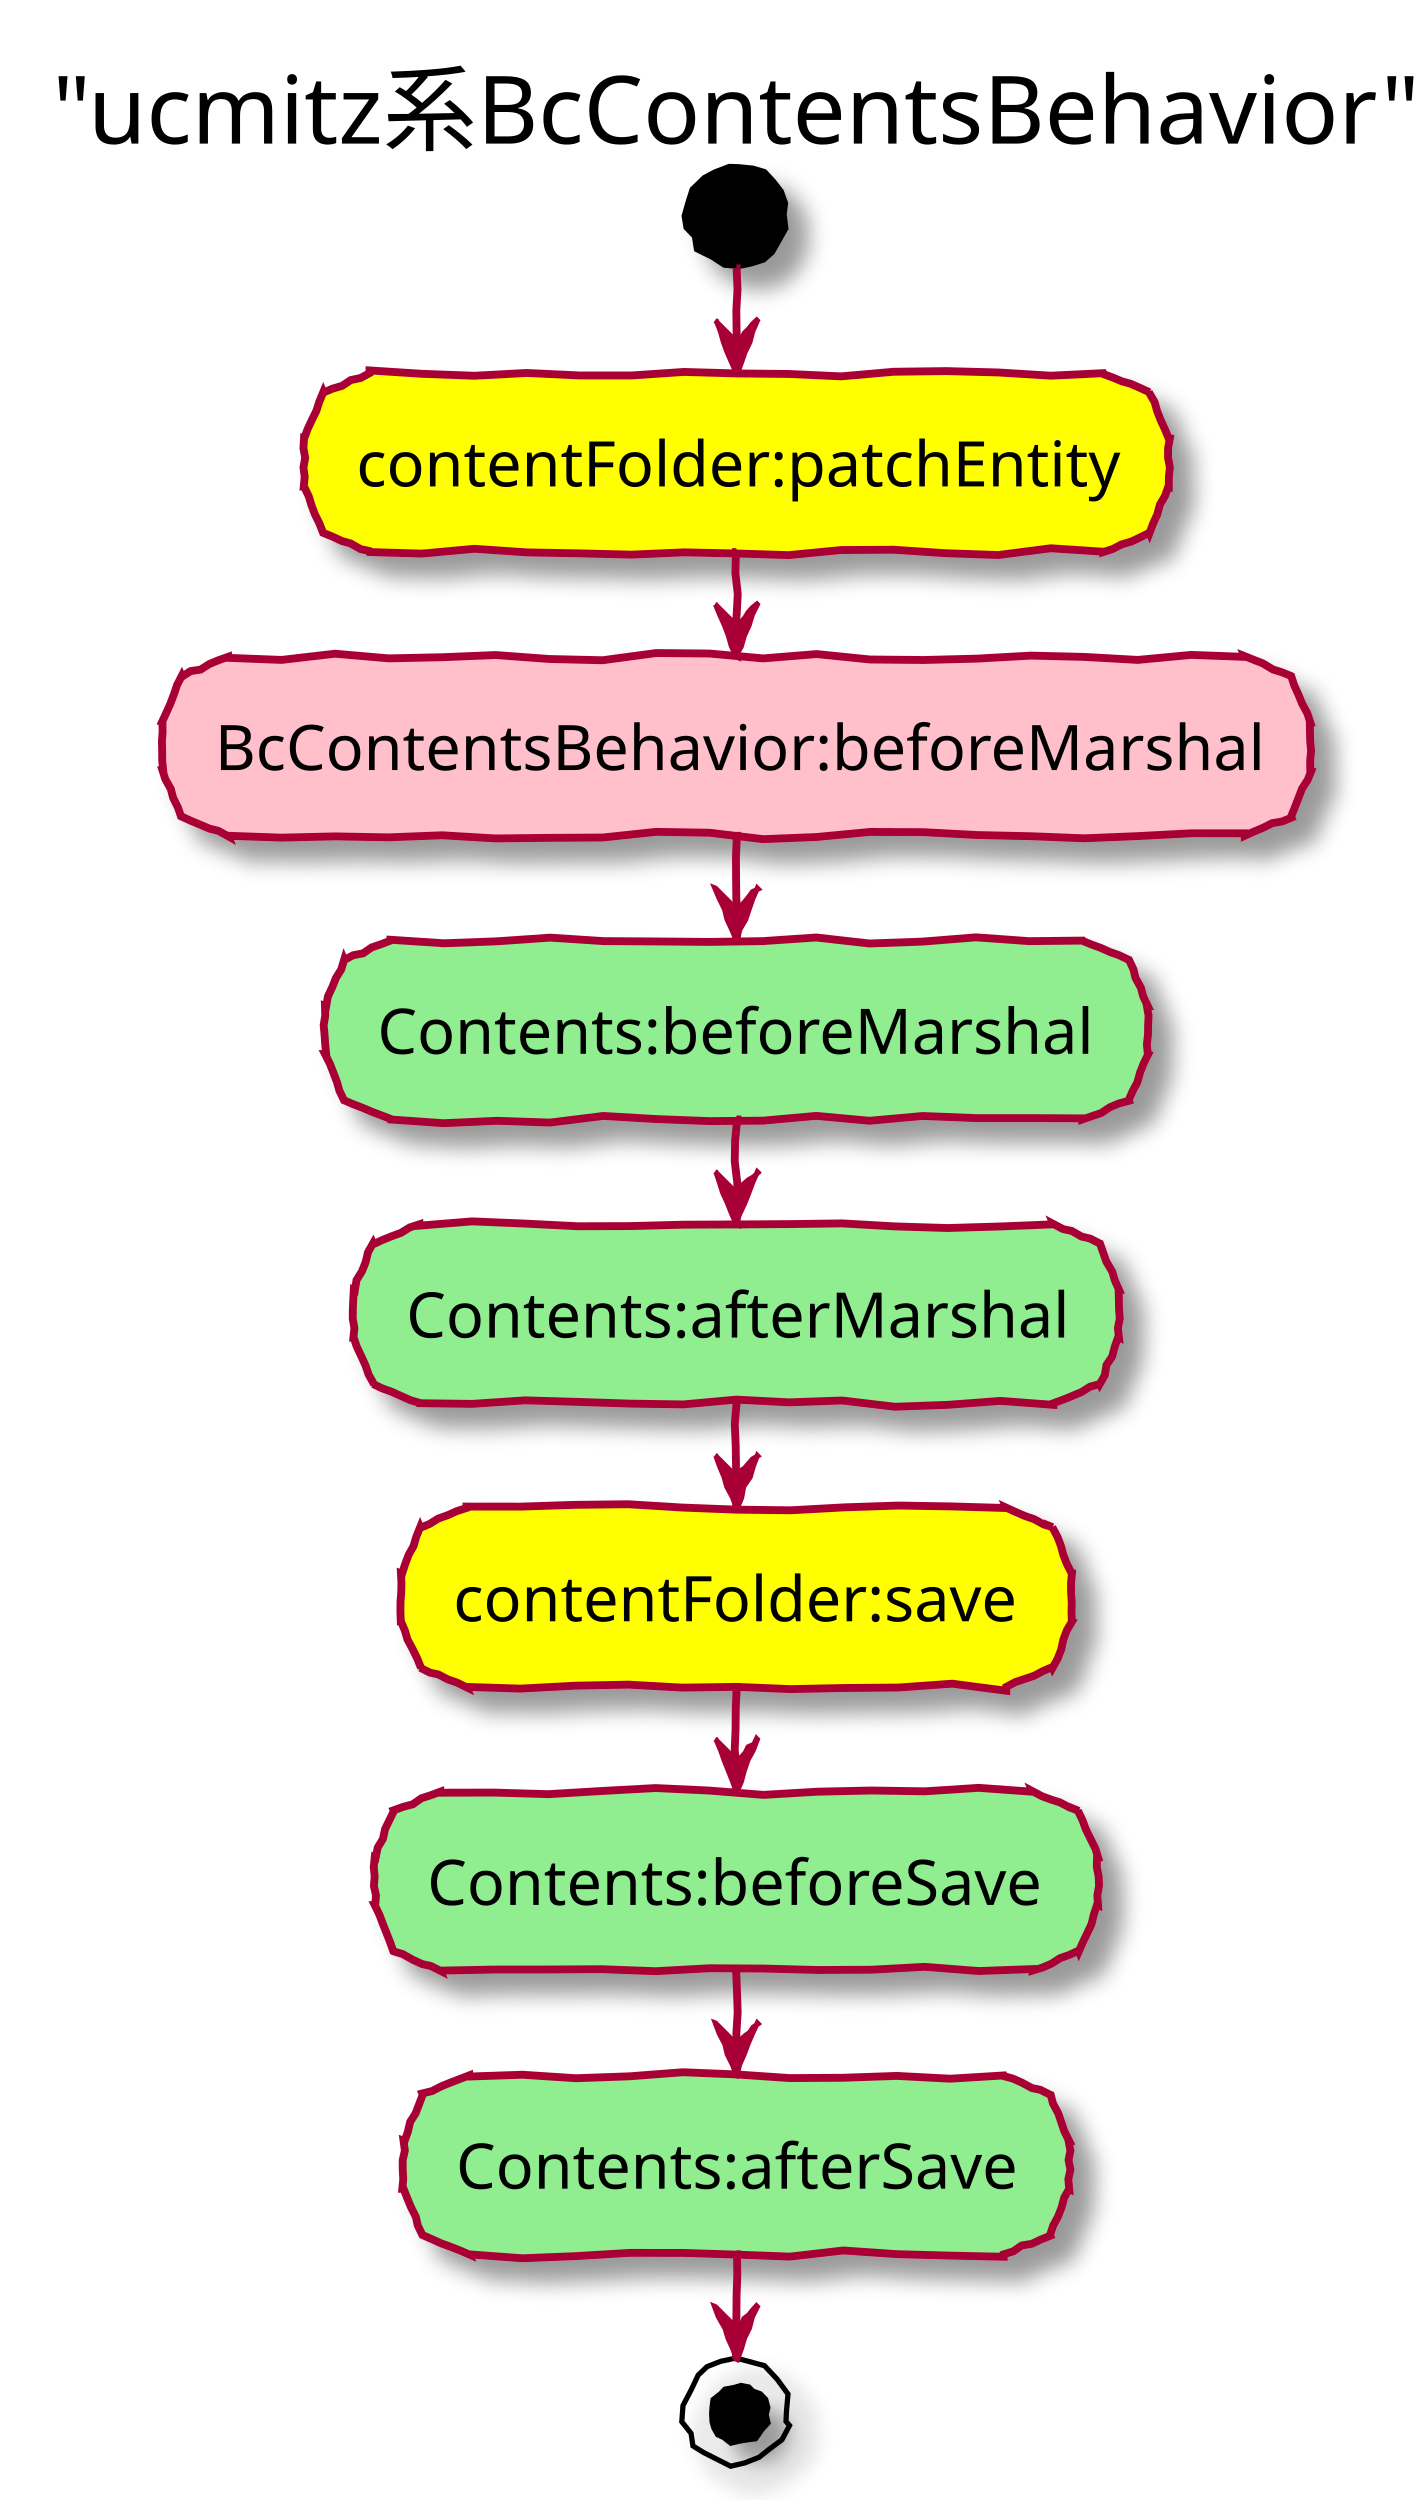
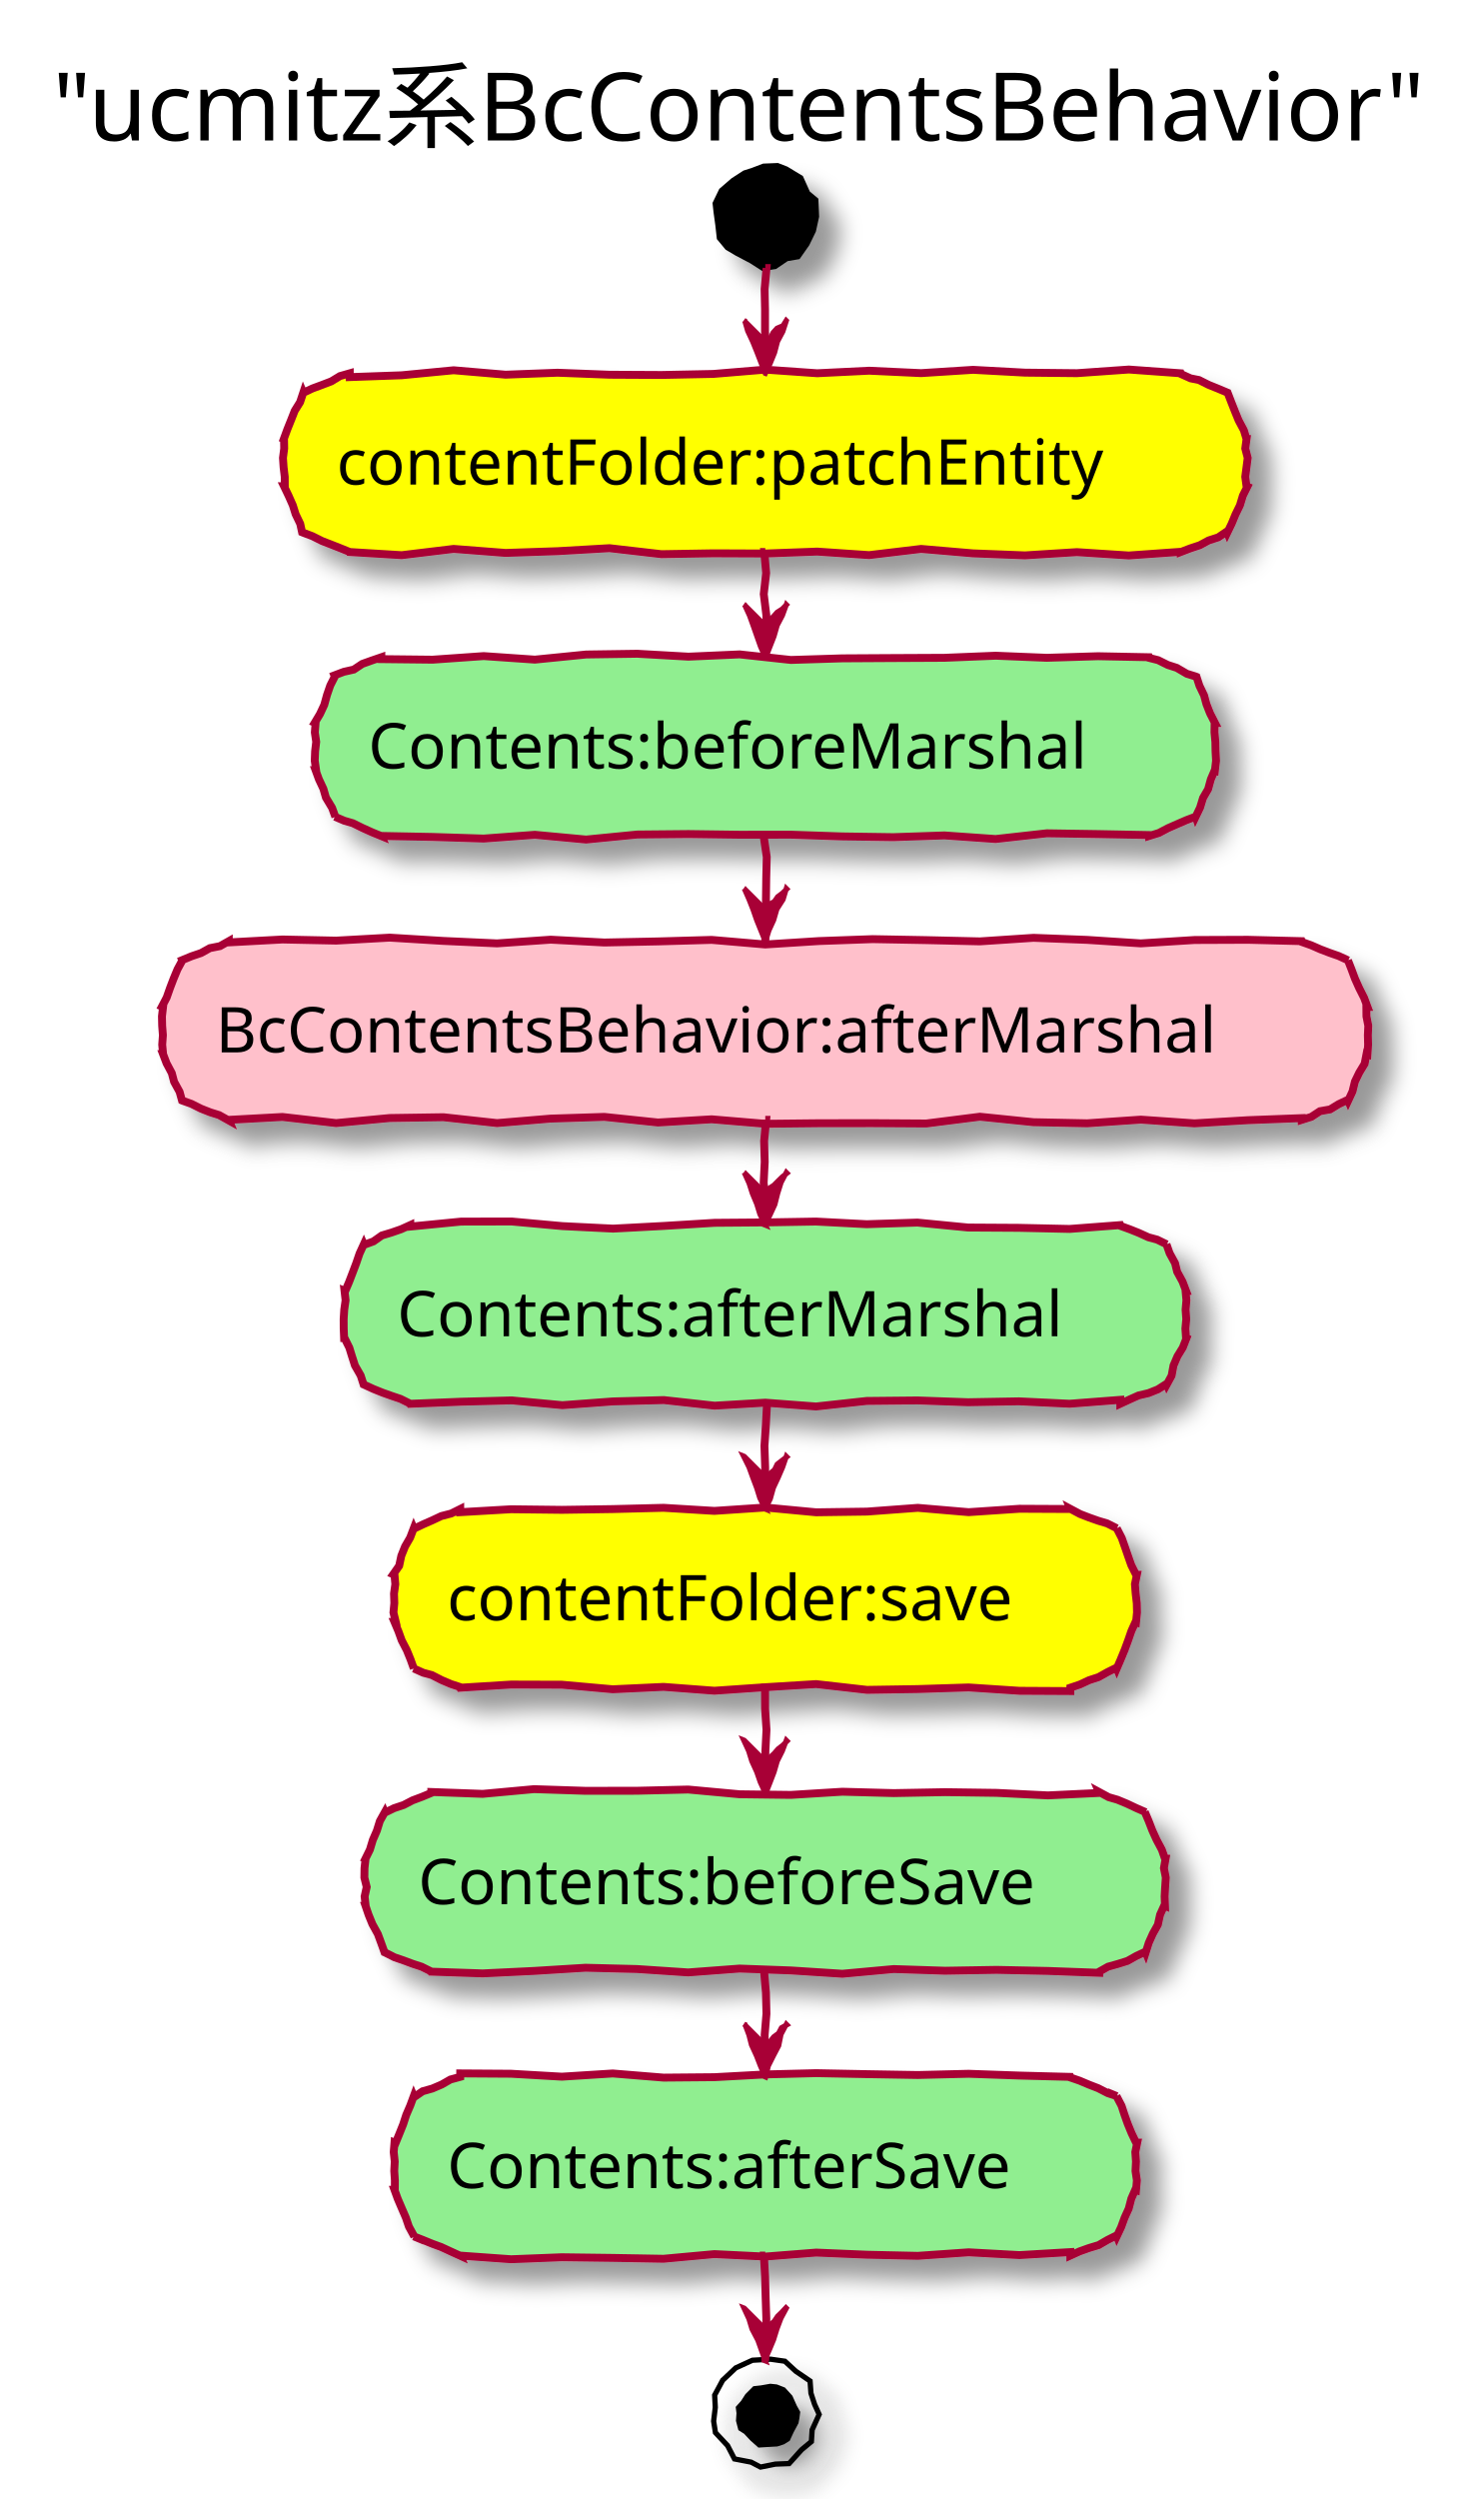
- <svg xmlns="http://www.w3.org/2000/svg" contentScriptType="application/ecmascript" contentStyleType="text/css" height="477px" preserveAspectRatio="none" style="width:272px;height:477px;" version="1.1" viewBox="0 0 272 477" width="272px" zoomAndPan="magnify">
+ <svg xmlns="http://www.w3.org/2000/svg" contentScriptType="application/ecmascript" contentStyleType="text/css" height="475px" preserveAspectRatio="none" style="width:282px;height:475px;" version="1.1" viewBox="0 0 282 475" width="282px" zoomAndPan="magnify">
  <defs>
-     <filter height="300%" id="fadttyn" width="300%" x="-1" y="-1">
+     <filter height="300%" id="flen8u0" width="300%" x="-1" y="-1">
      <feGaussianBlur result="blurOut" stdDeviation="2.0" />
      <feColorMatrix in="blurOut" result="blurOut2" type="matrix" values="0 0 0 0 0 0 0 0 0 0 0 0 0 0 0 0 0 0 .4 0" />
      <feOffset dx="4.0" dy="4.0" in="blurOut2" result="blurOut3" />
      <feBlend in="SourceGraphic" in2="blurOut3" mode="normal" />
    </filter>
  </defs>
  <g>
-     <text fill="#000000" font-family="sans-serif" font-size="18" lengthAdjust="spacingAndGlyphs" textLength="261" x="10" y="27.402">"ucmitz系BcContentsBehavior"</text>
-     <polygon fill="#000000" filter="url(#fadttyn)" points="150.404,43.759,149.144,46.017,147.752,48.468,145.958,50.039,143.493,50.82,141.041,51.331,138.048,51.081,135.667,49.525,132.443,47.938,132.035,45.34,130.428,43.664,130.03,41.154,130.894,38.145,131.635,35.842,134.067,33.482,136.224,32.335,139.063,31.259,140.914,31.314,143.743,31.595,146.177,32.323,147.986,34.285,149.519,36.283,150.387,38.727,150.105,40.892,150.468,43.827" style="stroke: none; stroke-width: 1.0;" />
-     <polygon fill="#FFFF00" filter="url(#fadttyn)" points="70.5,71.199,70.5,70.678,80.5,71.322,90.5,71.695,100.5,71.162,110.5,71.634,120.5,71.64,130.5,70.964,140.5,71.251,150.5,71.353,160.5,71.81,170.5,70.933,180.5,70.802,190.5,71.067,200.5,71.681,210.5,71.199,210.582,71.396,212.308,72.029,214.081,72.773,215.732,73.224,217.524,74.013,219.339,74.86,219.181,74.795,220.3,76.723,220.766,78.38,221.437,80.123,222.278,81.936,223,83.699,223.195,83.699,222.87,85.526,222.861,87.352,223.216,89.179,223.025,91.005,223,92.832,222.923,92.8,222.293,94.61,221.312,96.275,220.813,98.139,220.019,99.881,219.339,101.671,219.325,101.638,217.61,102.497,215.883,103.328,214.031,103.856,212.328,104.744,210.5,105.332,210.5,105.271,200.5,104.612,190.5,105.9,180.5,105.561,170.5,104.89,160.5,104.947,150.5,105.918,140.5,105.607,130.5,105.39,120.5,105.828,110.5,105.584,100.5,105.396,90.5,104.712,80.5,105.633,70.5,105.332,70.409,105.113,68.805,104.775,66.887,103.681,65.238,103.235,63.418,102.377,61.661,101.671,61.645,101.664,60.961,99.916,60.059,98.078,59.413,96.346,58.901,94.67,58,92.832,57.959,92.832,58.135,91.005,57.898,89.179,58.228,87.352,57.896,85.526,58,83.699,58.018,83.707,58.678,81.909,59.486,80.173,60.334,78.453,60.929,76.628,61.661,74.86,61.683,74.914,63.44,74.156,65.287,73.615,66.907,72.524,68.808,72.115,70.5,71.199" style="stroke: #A80036; stroke-width: 1.5;" />
-     <text fill="#000000" font-family="sans-serif" font-size="12" lengthAdjust="spacingAndGlyphs" textLength="145" x="68" y="92.801">contentFolder:patchEntity</text>
-     <polygon fill="#FFC0CB" filter="url(#fadttyn)" points="43.5,125.332,43.5,125.516,53.711,125.913,63.921,124.727,74.132,125.618,84.342,125.402,94.553,124.98,104.763,125.736,114.974,125.976,125.184,124.598,135.395,124.695,145.605,125.625,155.816,124.796,166.026,125.833,176.237,125.928,186.447,125.664,196.658,125.091,206.868,125.337,217.079,125.913,227.29,124.953,237.5,125.332,237.438,125.183,239.192,125.882,240.944,126.575,242.89,127.739,244.573,128.265,246.339,128.993,246.362,129.003,246.912,130.695,247.722,132.495,248.447,134.26,249.457,136.143,250,137.832,249.916,137.832,249.94,139.659,249.994,141.485,250.158,143.312,249.979,145.138,250,146.965,250.214,147.053,249.495,148.827,248.439,150.46,247.751,152.247,247.06,154.031,246.339,155.804,246.42,155.999,244.653,156.734,242.72,157.068,241.008,157.935,239.242,158.67,237.5,159.465,237.5,158.996,227.29,158.994,217.079,159.532,206.868,159.95,196.658,159.552,186.447,159.325,176.237,158.779,166.026,158.732,155.816,159.701,145.605,160.115,135.395,158.887,125.184,158.719,114.974,159.801,104.763,159.861,94.553,159.977,84.342,159.372,74.132,159.769,63.921,159.583,53.711,159.824,43.5,159.465,43.54,159.562,41.639,158.508,40.013,158.117,38.24,157.373,36.468,156.631,34.661,155.804,34.528,155.748,33.935,154.038,33.021,152.195,32.599,150.556,31.536,148.651,31,146.965,31.134,146.965,30.949,145.138,30.942,143.312,30.896,141.485,31.02,139.659,31,137.832,30.9,137.791,31.702,136.052,32.49,134.307,33.171,132.518,33.782,130.7,34.661,128.993,34.716,129.125,36.343,128.054,38.29,127.754,39.924,126.7,41.693,125.968,43.5,125.332" style="stroke: #A80036; stroke-width: 1.5;" />
-     <text fill="#000000" font-family="sans-serif" font-size="12" lengthAdjust="spacingAndGlyphs" textLength="199" x="41" y="146.934">BcContentsBehavior:beforeMarshal</text>
-     <polygon fill="#90EE90" filter="url(#fadttyn)" points="74.5,179.465,74.5,179.305,84.654,179.978,94.808,179.603,104.962,178.902,115.115,179.562,125.269,179.629,135.423,179.718,145.577,179.562,155.731,178.873,165.885,180.02,176.038,179.657,186.192,178.844,196.346,179.57,206.5,179.465,206.517,179.506,208.276,180.218,210.002,180.848,211.799,181.65,213.513,182.253,215.339,183.126,215.42,183.16,216.273,184.977,216.661,186.602,217.696,188.496,218.129,190.139,219,191.965,218.831,191.965,219.149,193.791,219.061,195.618,219.035,197.445,218.826,199.271,219,201.098,219.084,201.132,218.239,202.853,217.528,204.63,217.015,206.489,216.106,208.183,215.339,209.936,215.377,210.03,213.513,210.528,211.749,211.27,210.129,212.359,208.312,212.973,206.5,213.598,206.5,213.382,196.346,213.336,186.192,213.334,176.038,212.932,165.885,213.844,155.731,212.91,145.577,213.823,135.423,213.911,125.269,213.523,115.115,212.924,104.962,214.188,94.808,213.849,84.654,214.312,74.5,213.598,74.442,213.456,72.698,212.784,70.961,212.125,69.184,211.369,67.444,210.705,65.661,209.936,65.636,209.926,64.758,208.098,64.284,206.437,63.623,204.699,62.938,202.951,62,201.098,62.233,201.098,62.045,199.271,61.929,197.445,61.753,195.618,62.053,193.791,62,191.965,62.221,192.056,62.562,190.127,63.382,188.395,64.084,186.615,65.108,184.968,65.661,183.126,65.68,183.171,67.374,182.262,69.292,181.891,70.899,180.772,72.715,180.155,74.5,179.465" style="stroke: #A80036; stroke-width: 1.5;" />
-     <text fill="#000000" font-family="sans-serif" font-size="12" lengthAdjust="spacingAndGlyphs" textLength="137" x="72" y="201.066">Contents:beforeMarshal</text>
-     <polygon fill="#90EE90" filter="url(#fadttyn)" points="80,233.598,80,233.855,90.083,233.039,100.167,233.461,110.25,233.971,120.333,233.937,130.417,233.668,140.5,233.625,150.583,233.557,160.667,233.426,170.75,233.999,180.833,234.307,190.917,234.009,201,233.598,200.972,233.53,202.845,234.518,204.447,234.849,206.362,235.937,207.986,236.321,209.839,237.259,209.882,237.277,210.485,238.991,211.073,240.699,212.223,242.64,212.712,244.307,213.5,246.098,213.432,246.098,213.479,247.924,213.508,249.751,213.653,251.577,213.295,253.404,213.5,255.231,213.328,255.159,212.694,256.967,212.202,258.835,211.113,260.455,210.795,262.394,209.839,264.069,209.834,264.058,207.981,264.584,206.335,265.611,204.572,266.354,202.797,267.069,201,267.731,201,268.048,190.917,267.292,180.833,268.046,170.75,268.408,160.667,267.216,150.583,267.57,140.5,267.046,130.417,267.963,120.333,267.815,110.25,267.479,100.167,267.188,90.083,267.861,80,267.731,79.961,267.637,78.295,267.149,76.497,266.344,74.699,265.538,72.98,264.924,71.161,264.069,71.39,264.164,70.329,262.26,69.747,260.555,68.924,258.749,68.068,256.93,67.5,255.231,67.434,255.231,67.618,253.404,67.302,251.577,67.32,249.751,67.406,247.924,67.5,246.098,67.71,246.185,68.019,244.242,69.048,242.596,69.761,240.821,70.213,238.937,71.161,237.259,71.218,237.396,72.957,236.593,74.73,235.876,76.529,235.218,78.176,234.194,80,233.598" style="stroke: #A80036; stroke-width: 1.5;" />
-     <text fill="#000000" font-family="sans-serif" font-size="12" lengthAdjust="spacingAndGlyphs" textLength="126" x="77.5" y="255.199">Contents:afterMarshal</text>
-     <polygon fill="#FFFF00" filter="url(#fadttyn)" points="89,287.731,89,287.452,99.3,287.466,109.6,287.125,119.9,287.009,130.2,287.642,140.5,288.04,150.8,288.167,161.1,287.603,171.4,287.258,181.7,287.428,192,287.731,191.969,287.655,193.775,288.479,195.558,289.25,197.266,289.836,199.161,290.877,200.839,291.392,200.759,291.359,201.767,293.241,202.435,294.982,202.866,296.625,203.539,298.368,204.5,300.231,204.522,300.231,204.349,302.057,204.362,303.884,204.495,305.71,204.448,307.537,204.5,309.363,204.547,309.383,203.559,311.045,202.885,312.836,202.48,314.74,201.777,316.519,200.839,318.202,200.784,318.07,199.025,318.824,197.33,319.731,195.512,320.343,193.696,320.958,192,321.863,192,322.599,181.7,321.248,171.4,321.985,161.1,322.07,150.8,322.283,140.5,321.852,130.2,322.001,119.9,321.427,109.6,321.636,99.3,322.192,89,321.863,89.029,321.933,87.194,321.038,85.485,320.449,83.621,319.483,82.011,319.132,80.161,318.202,80.348,318.28,79.646,316.524,78.755,314.691,77.738,312.805,77.26,311.143,76.5,309.363,76.469,309.363,76.4,307.537,76.414,305.71,76.553,303.884,76.593,302.057,76.5,300.231,76.7,300.313,77.283,298.484,77.956,296.692,78.893,295.008,79.441,293.164,80.161,291.392,80.207,291.502,81.971,290.762,83.62,289.741,85.426,289.102,87.171,288.314,89,287.731" style="stroke: #A80036; stroke-width: 1.5;" />
-     <text fill="#000000" font-family="sans-serif" font-size="12" lengthAdjust="spacingAndGlyphs" textLength="108" x="86.5" y="309.332">contentFolder:save</text>
-     <polygon fill="#90EE90" filter="url(#fadttyn)" points="84,341.863,84,342.05,94.273,342.023,104.546,342.331,114.818,341.72,125.091,341.16,135.364,341.642,145.636,342.464,155.909,341.857,166.182,341.628,176.454,341.783,186.727,341.12,197,341.863,196.948,341.738,198.822,342.727,200.55,343.362,202.237,343.899,204.108,344.881,205.839,345.524,205.641,345.442,206.533,347.277,207.164,349.002,208.062,350.839,208.992,352.688,209.5,354.363,209.317,354.363,209.261,356.19,209.628,358.016,209.69,359.843,209.371,361.67,209.5,363.496,209.32,363.421,208.715,365.242,208.26,367.125,207.446,368.859,206.607,370.582,205.839,372.335,205.776,372.183,204.038,372.988,202.234,373.632,200.598,374.683,198.837,375.43,197,375.996,197,375.704,186.727,376.074,176.454,375.272,166.182,375.828,155.909,375.877,145.636,375.6,135.364,375.543,125.091,376.107,114.818,375.726,104.546,375.781,94.273,375.793,84,375.996,84.01,376.021,82.162,375.094,80.555,374.751,78.746,373.919,76.836,372.843,75.161,372.335,75.038,372.284,74.43,370.567,73.745,368.819,73.042,367.064,72.395,365.331,71.5,363.496,71.582,363.496,71.742,361.67,71.342,359.843,71.485,358.016,71.312,356.19,71.5,354.363,71.673,354.435,72.063,352.525,73.064,350.869,73.48,348.97,74.319,347.247,75.161,345.524,75.109,345.398,76.912,344.751,78.776,344.25,80.379,343.122,82.203,342.525,84,341.863" style="stroke: #A80036; stroke-width: 1.5;" />
-     <text fill="#000000" font-family="sans-serif" font-size="12" lengthAdjust="spacingAndGlyphs" textLength="118" x="81.5" y="363.465">Contents:beforeSave</text>
-     <polygon fill="#90EE90" filter="url(#fadttyn)" points="89.5,395.996,89.5,396.204,99.7,395.859,109.9,396.529,120.1,396.161,130.3,395.382,140.5,395.803,150.7,396.498,160.9,396.437,171.1,396.082,181.3,396.616,191.5,395.996,191.557,396.134,193.204,396.576,195,397.374,196.889,398.399,198.496,398.743,200.339,399.657,200.483,399.717,200.918,401.361,201.918,403.24,202.501,404.946,203.073,406.648,204,408.496,203.884,408.496,204.238,410.323,203.882,412.149,204.232,413.976,203.842,415.802,204,417.629,203.997,417.628,203.052,419.307,202.556,421.173,201.857,422.955,200.941,424.646,200.339,426.468,200.389,426.589,198.611,427.296,196.879,428.114,194.941,428.437,193.334,429.557,191.5,430.129,191.5,430.591,181.3,430.371,171.1,430.094,160.9,429.391,150.7,430.563,140.5,430.18,130.3,429.857,120.1,429.851,109.9,430.467,99.7,430.879,89.5,430.129,89.507,430.145,87.722,429.371,85.972,428.682,84.251,428.065,82.45,427.25,80.661,426.468,80.598,426.442,79.707,424.608,79.355,422.998,78.422,421.147,77.685,419.377,77,417.629,76.761,417.629,76.939,415.802,76.84,413.976,76.836,412.149,77.248,410.323,77,408.496,77.171,408.567,77.815,406.763,78.251,404.872,79.294,403.233,79.979,401.446,80.661,399.657,80.569,399.435,82.448,398.971,84.153,398.089,85.925,397.366,87.71,396.676,89.5,395.996" style="stroke: #A80036; stroke-width: 1.5;" />
-     <text fill="#000000" font-family="sans-serif" font-size="12" lengthAdjust="spacingAndGlyphs" textLength="107" x="87" y="417.598">Contents:afterSave</text>
-     <polygon fill="none" filter="url(#fadttyn)" points="150.639,462.777,149.202,465.491,146.785,467.299,144.853,468.835,142.114,469.917,139.417,470.553,136.39,469.026,134.263,467.945,132.215,466.685,131.856,464.29,130.089,462.072,130.311,458.978,131.897,455.948,133.208,453.176,134.894,451.565,137.508,450.536,140.371,449.928,142.815,450.548,145.867,451.377,148.265,453.94,150.351,456.786,150.056,460.077,149.965,462.005" style="stroke: #000000; stroke-width: 1.0;" />
-     <polygon fill="#000000" filter="url(#fadttyn)" points="147.077,462.465,145.784,463.854,145.091,464.872,144.438,465.791,142.811,465.985,141.011,466.292,139.339,466.695,137.783,465.487,136.589,464.958,135.761,463.51,135.382,462.237,135.284,460.587,135.384,459.106,135.586,457.58,137.202,456.303,138.04,455.399,140.026,455.028,141.326,454.642,143.134,454.98,143.91,455.782,145.367,456.32,146.557,457.557,147.02,459.403,146.689,460.713" style="stroke: none; stroke-width: 1.0;" />
-     <path d="M140.5,51.199 L140.547,51.199 L140.719,55.199 L140.494,59.199 L140.539,63.199 L140.633,67.199 L140.5,71.199 " fill="#A80036" style="stroke: #A80036; stroke-width: 1.5;" />
-     <polygon fill="#A80036" points="136.5,61.199,136.712,61.284,137.477,63.27,138.004,65.161,138.71,67.123,139.6,69.159,140.5,71.199,140.681,71.272,141.428,69.25,142.136,67.214,143.079,65.271,143.632,63.172,144.5,61.199,144.373,61.072,143.552,61.851,142.849,62.748,142.043,63.543,141.453,64.553,140.5,65.199,140.582,65.281,139.725,64.424,138.758,63.457,138.177,62.876,137.41,62.11,136.5,61.199" style="stroke: #A80036; stroke-width: 1.0;" />
-     <path d="M140.5,105.332 L140.42,105.332 L140.313,109.332 L140.765,113.332 L140.551,117.332 L140.189,121.332 L140.5,125.332 " fill="#A80036" style="stroke: #A80036; stroke-width: 1.5;" />
-     <polygon fill="#A80036" points="136.5,115.332,136.533,115.345,137.356,117.354,138.276,119.403,139.018,121.379,139.544,123.27,140.5,125.332,140.324,125.261,141.413,123.377,142.014,121.297,142.91,119.336,143.541,117.268,144.5,115.332,144.415,115.247,143.532,115.964,142.776,116.808,142.166,117.798,141.42,118.652,140.5,119.332,140.666,119.498,139.714,118.546,138.738,117.57,138.123,116.955,137.391,116.223,136.5,115.332" style="stroke: #A80036; stroke-width: 1.0;" />
-     <path d="M140.5,159.465 L140.588,159.465 L140.422,163.465 L140.443,167.465 L140.483,171.465 L140.757,175.465 L140.5,179.465 " fill="#A80036" style="stroke: #A80036; stroke-width: 1.5;" />
-     <polygon fill="#A80036" points="136.5,169.465,136.384,169.419,137.245,171.443,138.271,173.533,138.717,175.392,139.68,177.457,140.5,179.465,140.663,179.53,141.127,177.396,142.233,175.518,142.927,173.476,143.643,171.442,144.5,169.465,144.661,169.625,143.578,170.143,142.905,171.07,142.193,171.958,141.425,172.79,140.5,173.465,140.396,173.361,139.55,172.515,138.913,171.878,138.226,171.19,137.419,170.384,136.5,169.465" style="stroke: #A80036; stroke-width: 1.0;" />
-     <path d="M140.5,213.598 L140.651,213.598 L140.258,217.598 L140.186,221.598 L140.664,225.598 L140.751,229.598 L140.5,233.598 " fill="#A80036" style="stroke: #A80036; stroke-width: 1.5;" />
-     <polygon fill="#A80036" points="136.5,223.598,136.606,223.64,137.27,225.585,137.869,227.505,138.805,229.56,139.592,231.554,140.5,233.598,140.341,233.534,141.167,231.545,142.082,229.591,142.872,227.587,143.625,225.568,144.5,223.598,144.636,223.734,143.821,224.519,142.81,225.107,141.951,225.849,141.125,226.623,140.5,227.598,140.565,227.662,139.671,226.768,138.803,225.901,137.936,225.033,137.185,224.282,136.5,223.598" style="stroke: #A80036; stroke-width: 1.0;" />
-     <path d="M140.5,267.731 L140.533,267.731 L140.19,271.731 L140.371,275.731 L140.429,279.731 L140.515,283.731 L140.5,287.731 " fill="#A80036" style="stroke: #A80036; stroke-width: 1.5;" />
-     <polygon fill="#A80036" points="136.5,277.731,136.596,277.769,137.282,279.723,138.14,281.747,138.671,283.639,139.81,285.774,140.5,287.731,140.647,287.789,141.484,285.804,141.883,283.644,143.131,281.823,143.728,279.742,144.5,277.731,144.558,277.789,143.568,278.398,142.825,279.255,142.087,280.118,141.125,280.756,140.5,281.731,140.408,281.638,139.536,280.766,138.781,280.012,138.007,279.238,137.347,278.578,136.5,277.731" style="stroke: #A80036; stroke-width: 1.0;" />
-     <path d="M140.5,321.863 L140.573,321.863 L140.381,325.863 L140.348,329.863 L140.184,333.863 L140.528,337.863 L140.5,341.863 " fill="#A80036" style="stroke: #A80036; stroke-width: 1.5;" />
-     <polygon fill="#A80036" points="136.5,331.863,136.645,331.921,137.508,333.947,138.19,335.899,138.997,337.902,139.788,339.899,140.5,341.863,140.581,341.896,141.443,339.92,141.999,337.823,142.704,335.785,143.744,333.881,144.5,331.863,144.36,331.723,143.855,332.818,142.745,333.308,142.224,334.387,141.474,335.237,140.5,335.863,140.513,335.877,139.715,335.078,138.795,334.158,138.101,333.464,137.157,332.52,136.5,331.863" style="stroke: #A80036; stroke-width: 1.0;" />
-     <path d="M140.5,375.996 L140.455,375.996 L140.617,379.996 L140.751,383.996 L140.496,387.996 L140.668,391.996 L140.5,395.996 " fill="#A80036" style="stroke: #A80036; stroke-width: 1.5;" />
-     <polygon fill="#A80036" points="136.5,385.996,136.49,385.992,137.234,387.97,138.329,390.088,138.756,391.938,139.805,394.038,140.5,395.996,140.549,396.016,141.11,393.92,141.984,391.95,142.73,389.928,143.59,387.952,144.5,385.996,144.638,386.134,143.701,386.797,143.065,387.761,142.145,388.441,141.316,389.212,140.5,389.996,140.512,390.008,139.587,389.084,139.013,388.509,138.227,387.723,137.468,386.964,136.5,385.996" style="stroke: #A80036; stroke-width: 1.0;" />
-     <path d="M140.5,430.129 L140.622,430.129 L140.675,434.129 L140.532,438.129 L140.506,442.129 L140.322,446.129 L140.5,450.129 " fill="#A80036" style="stroke: #A80036; stroke-width: 1.5;" />
-     <polygon fill="#A80036" points="136.5,440.129,136.33,440.061,137.071,442.037,138.331,444.221,138.911,446.133,139.848,448.188,140.5,450.129,140.688,450.204,141.435,448.183,142.05,446.109,142.995,444.167,143.534,442.062,144.5,440.129,144.329,439.958,143.572,440.801,142.862,441.691,141.953,442.382,141.456,443.485,140.5,444.129,140.411,444.04,139.608,443.237,138.819,442.448,138.173,441.802,137.404,441.033,136.5,440.129" style="stroke: #A80036; stroke-width: 1.0;" />
+     <text fill="#000000" font-family="sans-serif" font-size="18" lengthAdjust="spacingAndGlyphs" textLength="271" x="10" y="26.708">"ucmitz系BcContentsBehavior"</text>
+     <polygon fill="#000000" filter="url(#flen8u0)" points="155.119,44.021,153.86,46.619,152.022,49.244,149.758,49.631,147.544,51.131,144.941,51.52,142.61,50.025,139.827,48.559,137.963,47.455,136.297,45.446,136.001,42.801,135.668,40.392,135.467,38.565,136.757,35.901,139.082,33.893,141.341,32.426,142.951,31.91,145.085,31.096,147.918,30.982,149.708,31.675,152.647,33.459,153.965,36.405,155.594,37.765,155.738,41.211" style="stroke: none; stroke-width: 1.0;" />
+     <polygon fill="#FFFF00" filter="url(#flen8u0)" points="66.5,70.953,66.5,71.679,76.375,71.329,86.25,70.377,96.125,71.217,106,70.845,115.875,71.225,125.75,71.276,135.625,71.075,145.5,70.256,155.375,70.945,165.25,70.462,175.125,70.923,185,70.295,194.875,70.829,204.75,70.932,214.625,70.238,224.5,70.953,224.559,71.096,226.363,71.914,227.958,72.231,229.805,73.155,231.565,73.866,233.339,74.614,233.41,74.644,234.084,76.388,234.776,78.139,235.494,79.9,236.494,81.779,237,83.453,237.002,83.453,236.762,85.247,237.226,87.041,236.993,88.834,236.757,90.628,237,92.422,237.163,92.489,236.309,94.207,235.751,96.046,234.909,97.769,234.178,99.537,233.339,101.261,233.245,101.034,231.629,102.132,229.802,102.723,228.109,103.635,226.287,104.237,224.5,104.922,224.5,104.882,214.625,105.583,204.75,104.944,194.875,105.563,185,105.178,175.125,104.334,165.25,105.513,155.375,104.843,145.5,105.209,135.625,105.168,125.75,105.332,115.875,104.194,106,104.764,96.125,105.097,86.25,104.331,76.375,105.525,66.5,104.922,66.497,104.915,64.737,104.201,62.986,103.51,61.242,102.835,59.396,101.912,57.661,101.261,57.433,101.166,57.081,99.556,56.202,97.727,55.676,96.045,54.878,94.25,54,92.422,54.148,92.422,54.137,90.628,53.92,88.834,53.798,87.041,54.031,85.247,54,83.453,53.958,83.436,54.617,81.638,55.331,79.862,56.032,78.082,57.055,76.434,57.661,74.614,57.676,74.649,59.409,73.835,61.205,73.169,62.993,72.486,64.647,71.481,66.5,70.953" style="stroke: #A80036; stroke-width: 1.5;" />
+     <text fill="#000000" font-family="sans-serif" font-size="12" lengthAdjust="spacingAndGlyphs" textLength="163" x="64" y="92.092">contentFolder:patchEntity</text>
+     <polygon fill="#90EE90" filter="url(#flen8u0)" points="72.5,124.922,72.5,125.282,82.233,125.388,91.967,124.704,101.7,125.377,111.433,124.402,121.167,124.261,130.9,124.813,140.633,124.382,150.367,125.44,160.1,125.135,169.833,125.077,179.567,125.03,189.3,124.633,199.033,125.03,208.767,124.729,218.5,124.922,218.56,125.066,220.194,125.477,222.038,126.393,223.728,126.938,225.661,128.068,227.339,128.583,227.497,128.648,228.049,130.342,228.928,132.17,229.369,133.817,230.054,135.566,231,137.422,230.933,137.422,230.908,139.216,231.076,141.009,231.108,142.803,231.207,144.597,231,146.391,230.965,146.376,230.212,148.135,229.701,149.995,228.733,151.665,228.172,153.503,227.339,155.23,227.334,155.217,225.544,155.896,223.788,156.657,222.036,157.428,220.337,158.325,218.5,158.891,218.5,158.721,208.767,158.536,199.033,158.388,189.3,159.476,179.567,158.793,169.833,159.123,160.1,158.982,150.367,158.651,140.633,158.661,130.9,158.529,121.167,158.621,111.433,159.578,101.7,158.672,91.967,159.39,82.233,159.08,72.5,158.891,72.513,158.922,70.749,158.2,68.948,157.387,67.108,156.479,65.443,155.995,63.661,155.23,63.766,155.273,63.135,153.547,61.966,151.598,61.485,149.935,60.632,148.117,60,146.391,60.097,146.391,59.841,144.597,59.908,142.803,60.119,141.009,59.856,139.216,60,137.422,59.854,137.362,60.844,135.701,61.654,133.965,62.166,132.106,62.792,130.294,63.661,128.583,63.574,128.372,65.364,127.695,67.259,127.269,68.882,126.188,70.686,125.543,72.5,124.922" style="stroke: #A80036; stroke-width: 1.5;" />
+     <text fill="#000000" font-family="sans-serif" font-size="12" lengthAdjust="spacingAndGlyphs" textLength="151" x="70" y="146.06">Contents:beforeMarshal</text>
+     <polygon fill="#FFC0CB" filter="url(#flen8u0)" points="43.5,178.891,43.5,179.124,53.7,178.573,63.9,178.788,74.1,178.22,84.3,178.847,94.5,179.313,104.7,178.609,114.9,179.148,125.1,178.94,135.3,178.649,145.5,179.52,155.7,178.872,165.9,178.506,176.1,178.694,186.3,178.932,196.5,178.255,206.7,178.649,216.9,179.312,227.1,178.671,237.3,178.631,247.5,178.891,247.571,179.063,249.288,179.671,251.077,180.455,252.815,181.115,254.528,181.714,256.339,182.552,256.285,182.529,256.972,184.279,257.614,186.009,258.419,187.807,259.356,189.66,260,191.391,259.786,191.391,259.803,193.184,260.154,194.978,260.073,196.772,260.119,198.566,260,200.359,259.827,200.288,259.454,202.204,258.448,203.859,257.61,205.583,257.15,207.463,256.339,209.198,256.275,209.043,254.543,209.863,252.89,210.872,250.96,211.213,249.332,212.283,247.5,212.859,247.5,212.527,237.3,212.917,227.1,213.519,216.9,212.814,206.7,213.51,196.5,213.301,186.3,212.26,176.1,213.55,165.9,213.486,155.7,213.498,145.5,213.605,135.3,212.752,125.1,213.36,114.9,212.291,104.7,212.62,94.5,213.47,84.3,212.354,74.1,212.507,63.9,213.469,53.7,212.304,43.5,212.859,43.562,213.009,41.658,211.948,39.976,211.422,38.227,210.734,36.379,209.809,34.661,209.198,34.603,209.174,34.142,207.519,33.1,205.623,32.663,203.977,31.664,202.099,31,200.359,31.008,200.359,30.84,198.566,30.971,196.772,30.831,194.978,30.792,193.184,31,191.391,30.798,191.307,31.689,189.605,32.325,187.797,33.009,186.01,33.744,184.243,34.661,182.552,34.637,182.493,36.405,181.762,38.222,181.149,39.906,180.214,41.821,179.838,43.5,178.891" style="stroke: #A80036; stroke-width: 1.5;" />
+     <text fill="#000000" font-family="sans-serif" font-size="12" lengthAdjust="spacingAndGlyphs" textLength="209" x="41" y="200.029">BcContentsBehavior:afterMarshal</text>
+     <polygon fill="#90EE90" filter="url(#flen8u0)" points="78,232.859,78,233.142,87.643,232.197,97.286,232.177,106.929,233.053,116.571,233.531,126.214,233.019,135.857,232.427,145.5,232.351,155.143,232.189,164.786,232.691,174.429,232.382,184.071,233.322,193.714,233.38,203.357,233.591,213,232.859,213.07,233.028,214.794,233.655,216.549,234.357,218.355,235.18,220.004,235.626,221.839,236.52,221.773,236.493,222.377,238.208,223.413,240.102,223.812,241.731,224.843,243.623,225.5,245.359,225.411,245.359,225.571,247.153,225.416,248.947,225.543,250.741,225.378,252.534,225.5,254.328,225.582,254.362,224.885,256.144,223.868,257.794,223.116,259.554,222.761,261.478,221.839,263.167,221.786,263.039,220.148,264.086,218.373,264.799,216.484,265.24,214.738,266.024,213,266.828,213,266.079,203.357,266.821,193.714,266.361,184.071,266.532,174.429,266.189,164.786,266.286,155.143,267.339,145.5,266.615,135.857,267.186,126.214,266.122,116.571,266.377,106.929,267.09,97.286,266.185,87.643,266.436,78,266.828,77.992,266.808,76.148,265.893,74.446,265.32,72.729,264.709,70.972,264.002,69.161,263.167,69.126,263.152,68.578,261.461,67.483,259.543,66.938,257.853,66.419,256.173,65.5,254.328,65.425,254.328,65.347,252.534,65.338,250.741,65.448,248.947,65.702,247.153,65.5,245.359,65.626,245.412,66.377,243.652,67.063,241.864,67.741,240.075,68.364,238.261,69.161,236.52,69.203,236.621,70.999,235.959,72.603,234.83,74.445,234.276,76.256,233.648,78,232.859" style="stroke: #A80036; stroke-width: 1.5;" />
+     <text fill="#000000" font-family="sans-serif" font-size="12" lengthAdjust="spacingAndGlyphs" textLength="140" x="75.5" y="253.998">Contents:afterMarshal</text>
+     <polygon fill="#FFFF00" filter="url(#flen8u0)" points="87.5,286.828,87.5,287.433,97.167,286.873,106.833,286.986,116.5,286.841,126.167,286.598,135.833,287.184,145.5,286.539,155.167,287.454,164.833,287.32,174.5,286.604,184.167,287.428,193.833,286.781,203.5,286.828,203.483,286.787,205.362,287.786,207.105,288.46,208.821,289.067,210.491,289.563,212.339,290.489,212.324,290.483,213.281,292.344,213.887,294.06,214.476,295.768,215.081,297.483,216,299.328,216.154,299.328,215.781,301.122,215.924,302.916,216.134,304.709,216.179,306.503,216,308.297,215.909,308.259,215.116,310.002,214.489,311.813,213.825,313.609,213.094,315.377,212.339,317.136,212.276,316.984,210.559,317.838,208.877,318.778,207.053,319.373,205.317,320.184,203.5,320.797,203.5,321.434,193.833,321.382,184.167,320.743,174.5,321.051,164.833,321.203,155.167,320.105,145.5,320.701,135.833,321.368,126.167,320.637,116.5,321.09,106.833,320.223,97.167,320.193,87.5,320.797,87.44,320.652,85.746,320.099,83.97,319.345,82.111,318.393,80.462,317.947,78.661,317.136,78.678,317.143,78.058,315.421,77.342,313.661,76.374,311.795,75.753,310.073,75,308.297,75.241,308.297,74.804,306.503,74.971,304.709,74.909,302.916,75.159,301.122,75,299.328,74.77,299.233,75.893,297.627,76.299,295.724,77.013,293.949,77.979,292.278,78.661,290.489,78.697,290.575,80.426,289.75,82.178,288.981,83.912,288.165,85.783,287.682,87.5,286.828" style="stroke: #A80036; stroke-width: 1.5;" />
+     <text fill="#000000" font-family="sans-serif" font-size="12" lengthAdjust="spacingAndGlyphs" textLength="121" x="85" y="307.967">contentFolder:save</text>
+     <polygon fill="#90EE90" filter="url(#flen8u0)" points="82,340.797,82,340.615,91.769,340.971,101.538,340.073,111.308,340.393,121.077,340.381,130.846,340.147,140.615,341.048,150.385,341.168,160.154,340.565,169.923,340.827,179.692,340.647,189.462,340.781,199.231,341.263,209,340.797,208.912,340.585,210.798,341.603,212.463,342.087,214.232,342.82,216.05,343.675,217.839,344.458,217.651,344.38,218.406,346.158,219.079,347.901,219.898,349.705,220.902,351.585,221.5,353.297,221.613,353.297,221.297,355.091,221.651,356.884,221.529,358.678,221.43,360.472,221.5,362.266,221.357,362.207,220.563,363.949,220.147,365.847,219.205,367.528,218.419,369.274,217.839,371.104,217.782,370.967,216.049,371.783,214.369,372.727,212.535,373.3,210.679,373.819,209,374.766,209,374.986,199.231,374.629,189.462,374.425,179.692,374.59,169.923,374.27,160.154,375.167,150.385,374.536,140.615,374.178,130.846,374.914,121.077,374.264,111.308,374.022,101.538,374.627,91.769,375.101,82,374.766,81.987,374.734,80.143,373.819,78.451,373.268,76.718,372.62,75.012,372.038,73.161,371.104,73.103,371.081,72.484,369.36,71.845,367.63,70.801,365.733,70.082,363.971,69.5,362.266,69.523,362.266,69.323,360.472,69.72,358.678,69.276,356.884,69.301,355.091,69.5,353.297,69.483,353.29,70.33,351.57,70.888,349.73,71.65,347.974,72.222,346.14,73.161,344.458,73.192,344.533,74.917,343.697,76.736,343.089,78.441,342.204,80.234,341.533,82,340.797" style="stroke: #A80036; stroke-width: 1.5;" />
+     <text fill="#000000" font-family="sans-serif" font-size="12" lengthAdjust="spacingAndGlyphs" textLength="132" x="79.5" y="361.935">Contents:beforeSave</text>
+     <polygon fill="#90EE90" filter="url(#flen8u0)" points="87.5,394.766,87.5,394.106,97.167,394.168,106.833,394.727,116.5,394.118,126.167,394.907,135.833,394.823,145.5,394.299,155.167,394.058,164.833,394.247,174.5,394.41,184.167,394.176,193.833,394.515,203.5,394.766,203.556,394.901,205.265,395.491,207.039,396.239,208.784,396.916,210.643,397.868,212.339,398.427,212.267,398.397,213.24,400.264,213.799,401.961,214.407,403.677,215.132,405.441,216,407.266,216.222,407.266,215.855,409.059,215.983,410.853,215.894,412.647,216.156,414.441,216,416.234,215.862,416.177,215.092,417.929,214.607,419.8,213.816,421.543,213.159,423.342,212.339,425.073,212.273,424.913,210.556,425.77,208.887,426.739,207.046,427.295,205.242,427.94,203.5,428.734,203.5,428.07,193.833,428.64,184.167,428.109,174.5,428.781,164.833,428.568,155.167,428.162,145.5,428.921,135.833,428.451,126.167,429.339,116.5,429.172,106.833,429.048,97.167,429.429,87.5,428.734,87.515,428.77,85.711,427.95,83.899,427.112,82.172,426.478,80.409,425.756,78.661,425.073,78.781,425.123,77.744,423.229,77.163,421.524,76.388,419.738,75.627,417.959,75,416.234,75.067,416.234,75.076,414.441,74.955,412.647,75.048,410.853,74.855,409.059,75,407.266,75.206,407.351,75.93,405.58,76.645,403.805,77.241,401.981,77.998,400.223,78.661,398.427,78.737,398.61,80.35,397.503,82.204,396.979,83.963,396.227,85.637,395.269,87.5,394.766" style="stroke: #A80036; stroke-width: 1.5;" />
+     <text fill="#000000" font-family="sans-serif" font-size="12" lengthAdjust="spacingAndGlyphs" textLength="121" x="85" y="415.904">Contents:afterSave</text>
+     <polygon fill="none" filter="url(#flen8u0)" points="154.408,461.861,154.266,464.085,152.382,465.648,150.03,468.266,147.426,468.367,144.598,468.93,142.8,467.992,139.649,467.384,138.339,464.857,136.024,462.379,135.682,460.197,135.997,457.587,135.877,455.263,137.397,452.435,139.878,450.087,143.056,448.629,146.51,448.427,149.235,448.815,151.294,450.711,154.018,452.574,154.185,454.889,154.872,456.995,155.742,458.923" style="stroke: #000000; stroke-width: 1.0;" />
+     <polygon fill="#000000" filter="url(#flen8u0)" points="151.815,460.591,150.888,462.325,150.146,463.935,149.036,464.612,147.787,465.014,145.846,465.124,144.201,465.231,142.699,463.902,141.478,462.6,140.389,461.914,139.929,460.151,140.026,458.683,139.878,457.497,140.903,456.347,141.737,455.054,143.23,453.564,144.666,453.405,146.454,453.091,147.712,453.224,149.245,453.819,150.652,455.371,151.484,457.249,152.149,458.445,151.99,459.665" style="stroke: none; stroke-width: 1.0;" />
+     <path d="M145.5,50.953 L145.738,50.953 L145.373,54.953 L145.456,58.953 L145.453,62.953 L145.655,66.953 L145.5,70.953 " fill="#A80036" style="stroke: #A80036; stroke-width: 1.5;" />
+     <polygon fill="#A80036" points="141.5,60.953,141.615,60.999,142.163,62.898,143.127,64.964,143.936,66.968,144.701,68.954,145.5,70.953,145.513,70.958,146.453,69.014,147.263,67.018,147.814,64.919,148.835,63.007,149.5,60.953,149.478,60.931,148.865,61.918,147.742,62.395,146.984,63.238,146.45,64.303,145.5,64.953,145.561,65.014,144.609,64.062,143.87,63.323,143.248,62.701,142.295,61.748,141.5,60.953" style="stroke: #A80036; stroke-width: 1.0;" />
+     <path d="M145.5,104.922 L145.314,104.922 L145.667,108.922 L145.211,112.922 L145.702,116.922 L145.83,120.922 L145.5,124.922 " fill="#A80036" style="stroke: #A80036; stroke-width: 1.5;" />
+     <polygon fill="#A80036" points="141.5,114.922,141.576,114.952,142.513,117.007,143.221,118.97,143.905,120.924,144.597,122.881,145.5,124.922,145.581,124.954,146.371,122.95,147.157,120.945,147.757,118.865,148.764,116.948,149.5,114.922,149.523,114.945,148.735,115.757,147.761,116.383,147.011,117.233,146.131,117.953,145.5,118.922,145.51,118.932,144.542,117.964,144.01,117.432,143.216,116.638,142.289,115.711,141.5,114.922" style="stroke: #A80036; stroke-width: 1.0;" />
+     <path d="M145.5,158.891 L145.191,158.891 L145.78,162.891 L145.682,166.891 L145.629,170.891 L145.661,174.891 L145.5,178.891 " fill="#A80036" style="stroke: #A80036; stroke-width: 1.5;" />
+     <polygon fill="#A80036" points="141.5,168.891,141.515,168.897,142.409,170.934,143.197,172.93,143.871,174.879,144.68,176.883,145.5,178.891,145.555,178.913,146.188,176.846,147.089,174.886,147.695,172.809,148.88,170.963,149.5,168.891,149.589,168.98,148.776,169.767,147.863,170.454,147.205,171.396,146.134,171.924,145.5,172.891,145.632,173.023,144.869,172.26,143.772,171.163,143.109,170.5,142.198,169.589,141.5,168.891" style="stroke: #A80036; stroke-width: 1.0;" />
+     <path d="M145.5,212.859 L145.668,212.859 L145.282,216.859 L145.392,220.859 L145.194,224.859 L145.69,228.859 L145.5,232.859 " fill="#A80036" style="stroke: #A80036; stroke-width: 1.5;" />
+     <polygon fill="#A80036" points="141.5,222.859,141.506,222.862,142.429,224.911,143.049,226.839,143.889,228.855,144.48,230.772,145.5,232.859,145.422,232.828,146.408,230.903,147.314,228.945,147.846,226.838,148.493,224.777,149.5,222.859,149.629,222.988,148.738,223.697,147.927,224.487,147.131,225.29,146.163,225.922,145.5,226.859,145.45,226.81,144.798,226.157,143.764,225.123,143.156,224.516,142.399,223.759,141.5,222.859" style="stroke: #A80036; stroke-width: 1.0;" />
+     <path d="M145.5,266.828 L145.829,266.828 L145.615,270.828 L145.343,274.828 L145.477,278.828 L145.489,282.828 L145.5,286.828 " fill="#A80036" style="stroke: #A80036; stroke-width: 1.5;" />
+     <polygon fill="#A80036" points="141.5,276.828,141.371,276.776,142.413,278.873,143.127,280.839,143.874,282.818,144.47,284.736,145.5,286.828,145.486,286.822,146.45,284.888,147.033,282.801,147.947,280.847,148.798,278.868,149.5,276.828,149.583,276.911,148.681,277.609,147.777,278.305,147.254,279.382,146.374,280.102,145.5,280.828,145.667,280.995,144.543,279.871,143.789,279.117,143.123,278.451,142.32,277.648,141.5,276.828" style="stroke: #A80036; stroke-width: 1.0;" />
+     <path d="M145.5,320.797 L145.457,320.797 L145.467,324.797 L145.73,328.797 L145.524,332.797 L145.47,336.797 L145.5,340.797 " fill="#A80036" style="stroke: #A80036; stroke-width: 1.5;" />
+     <polygon fill="#A80036" points="141.5,330.797,141.398,330.756,142.349,332.817,142.941,334.733,143.878,336.788,144.556,338.739,145.5,340.797,145.597,340.836,146.393,338.834,147.164,336.822,147.769,334.745,148.739,332.812,149.5,330.797,149.641,330.938,148.839,331.736,147.938,332.435,147.197,333.294,146.364,334.061,145.5,334.797,145.653,334.95,144.861,334.158,143.899,333.196,142.936,332.233,142.403,331.7,141.5,330.797" style="stroke: #A80036; stroke-width: 1.0;" />
+     <path d="M145.5,374.766 L145.278,374.766 L145.629,378.766 L145.724,382.766 L145.387,386.766 L145.411,390.766 L145.5,394.766 " fill="#A80036" style="stroke: #A80036; stroke-width: 1.5;" />
+     <polygon fill="#A80036" points="141.5,384.766,141.67,384.834,142.405,386.808,142.882,388.678,143.828,390.737,144.601,392.726,145.5,394.766,145.554,394.787,146.075,392.675,147.043,390.743,148.048,388.825,148.485,386.68,149.5,384.766,149.603,384.868,148.574,385.44,148.023,386.489,147.105,387.171,146.402,388.067,145.5,388.766,145.358,388.623,144.686,387.952,143.795,387.061,143.013,386.279,142.145,385.41,141.5,384.766" style="stroke: #A80036; stroke-width: 1.0;" />
+     <path d="M145.5,428.734 L145.242,428.734 L145.466,432.734 L145.57,436.734 L145.702,440.734 L145.632,444.734 L145.5,448.734 " fill="#A80036" style="stroke: #A80036; stroke-width: 1.5;" />
+     <polygon fill="#A80036" points="141.5,438.734,141.456,438.717,142.406,440.777,142.981,442.687,144.093,444.811,144.794,446.772,145.5,448.734,145.378,448.685,146.243,446.712,147.072,444.723,147.715,442.661,148.475,440.644,149.5,438.734,149.424,438.658,148.653,439.487,147.841,440.276,147.198,441.233,146.308,441.942,145.5,442.734,145.637,442.872,144.77,442.004,143.974,441.208,143.234,440.469,142.162,439.397,141.5,438.734" style="stroke: #A80036; stroke-width: 1.0;" />
  </g>
</svg>
